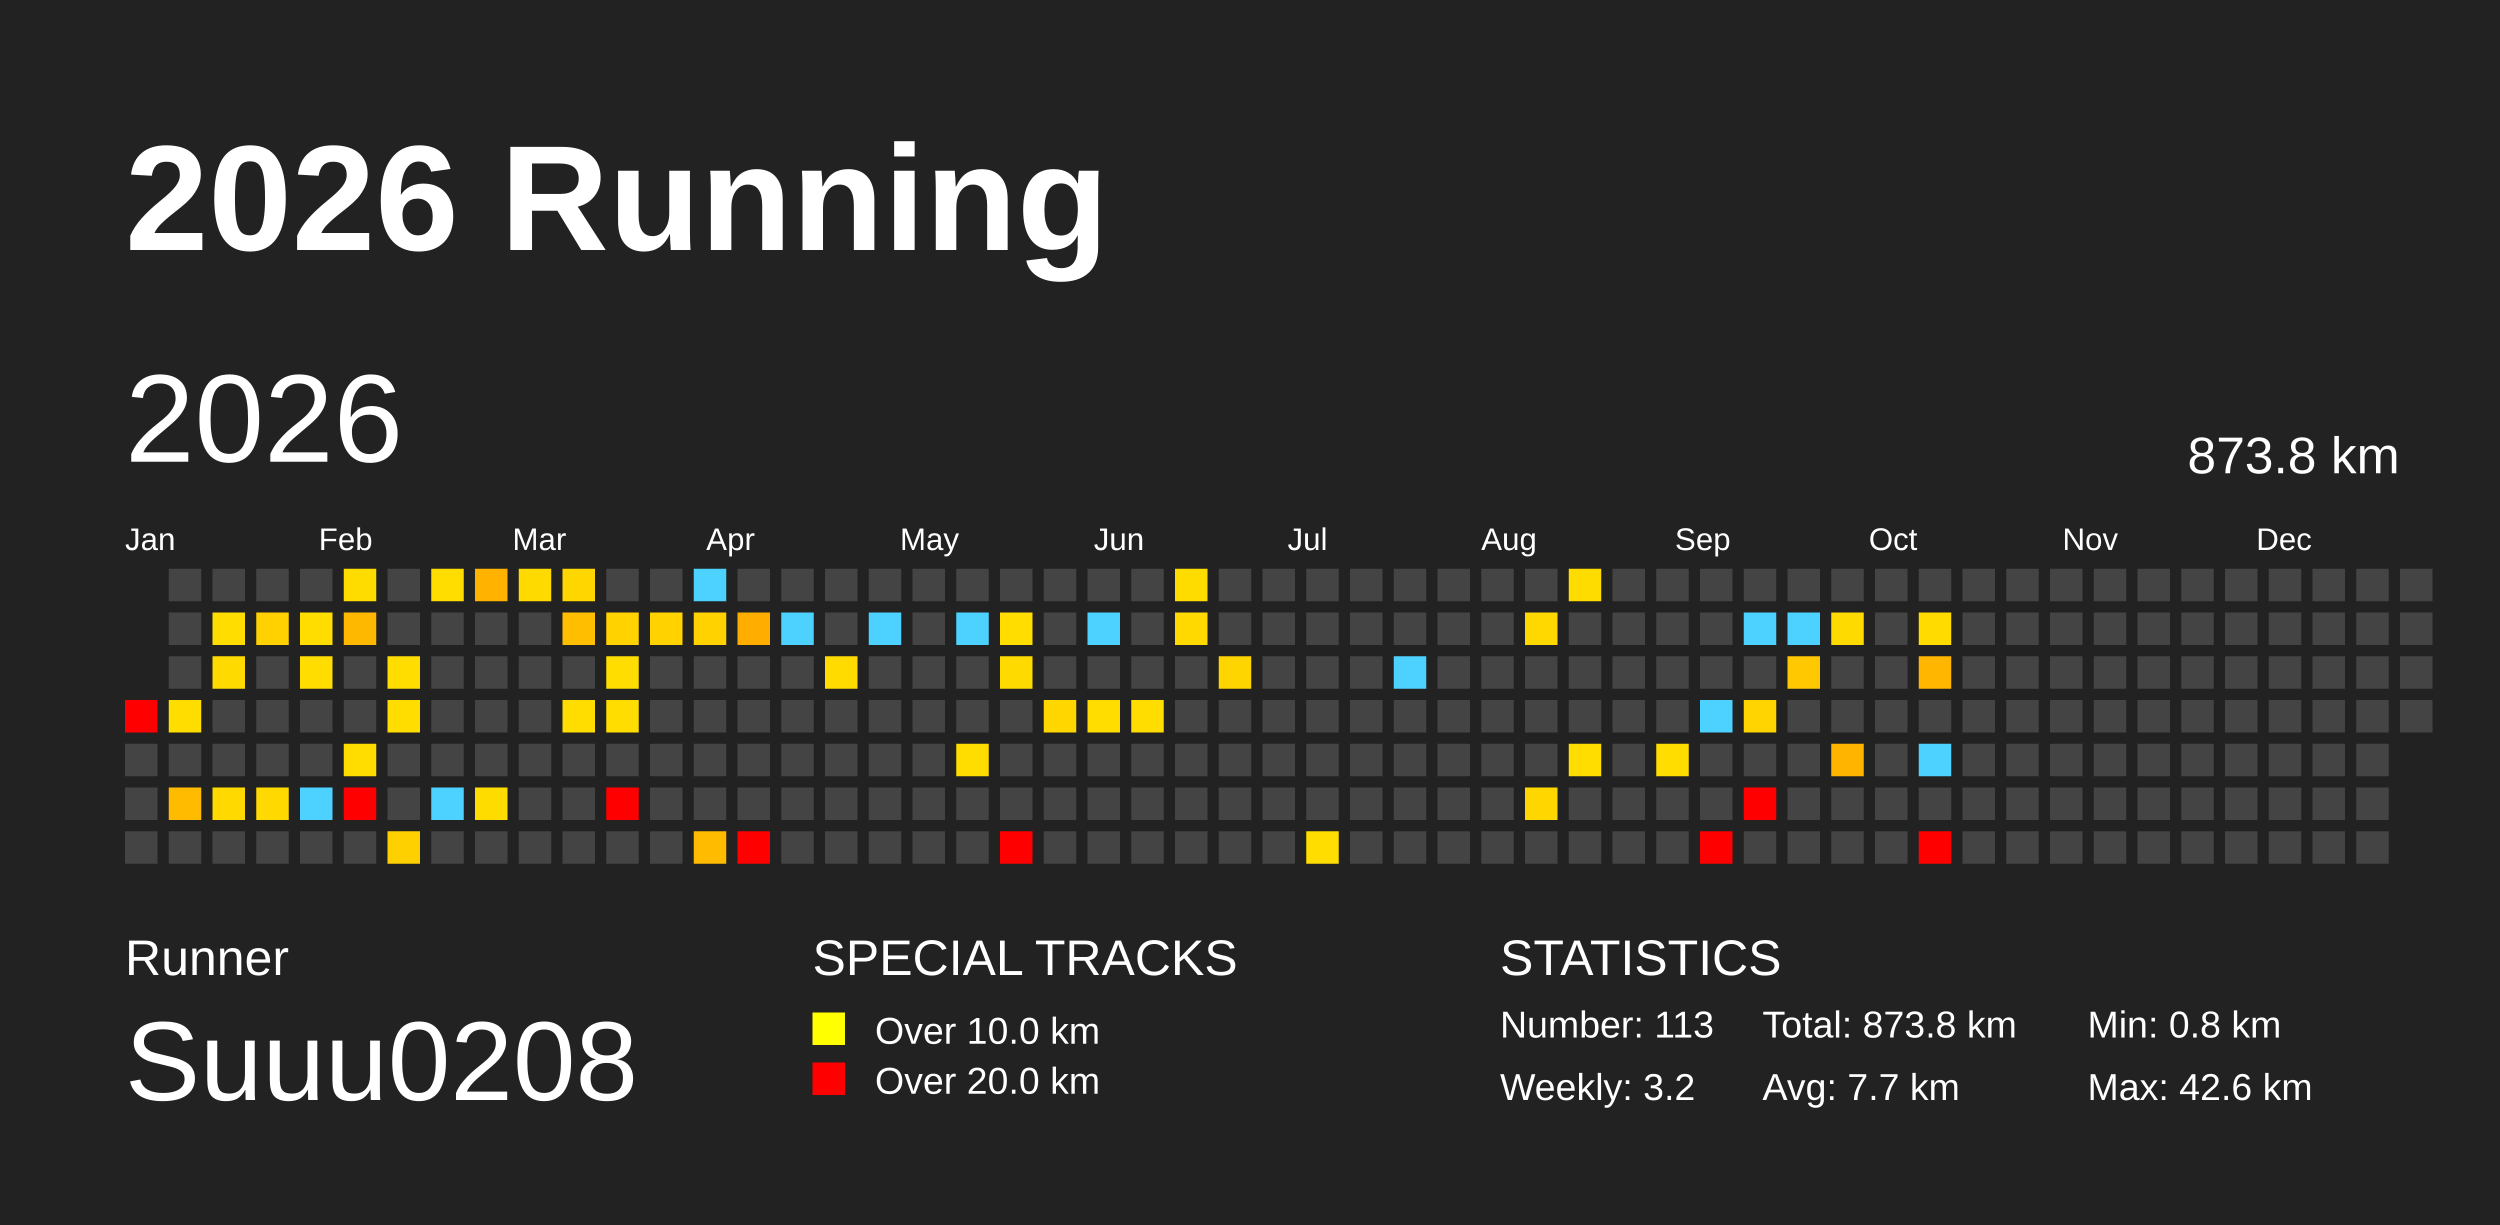
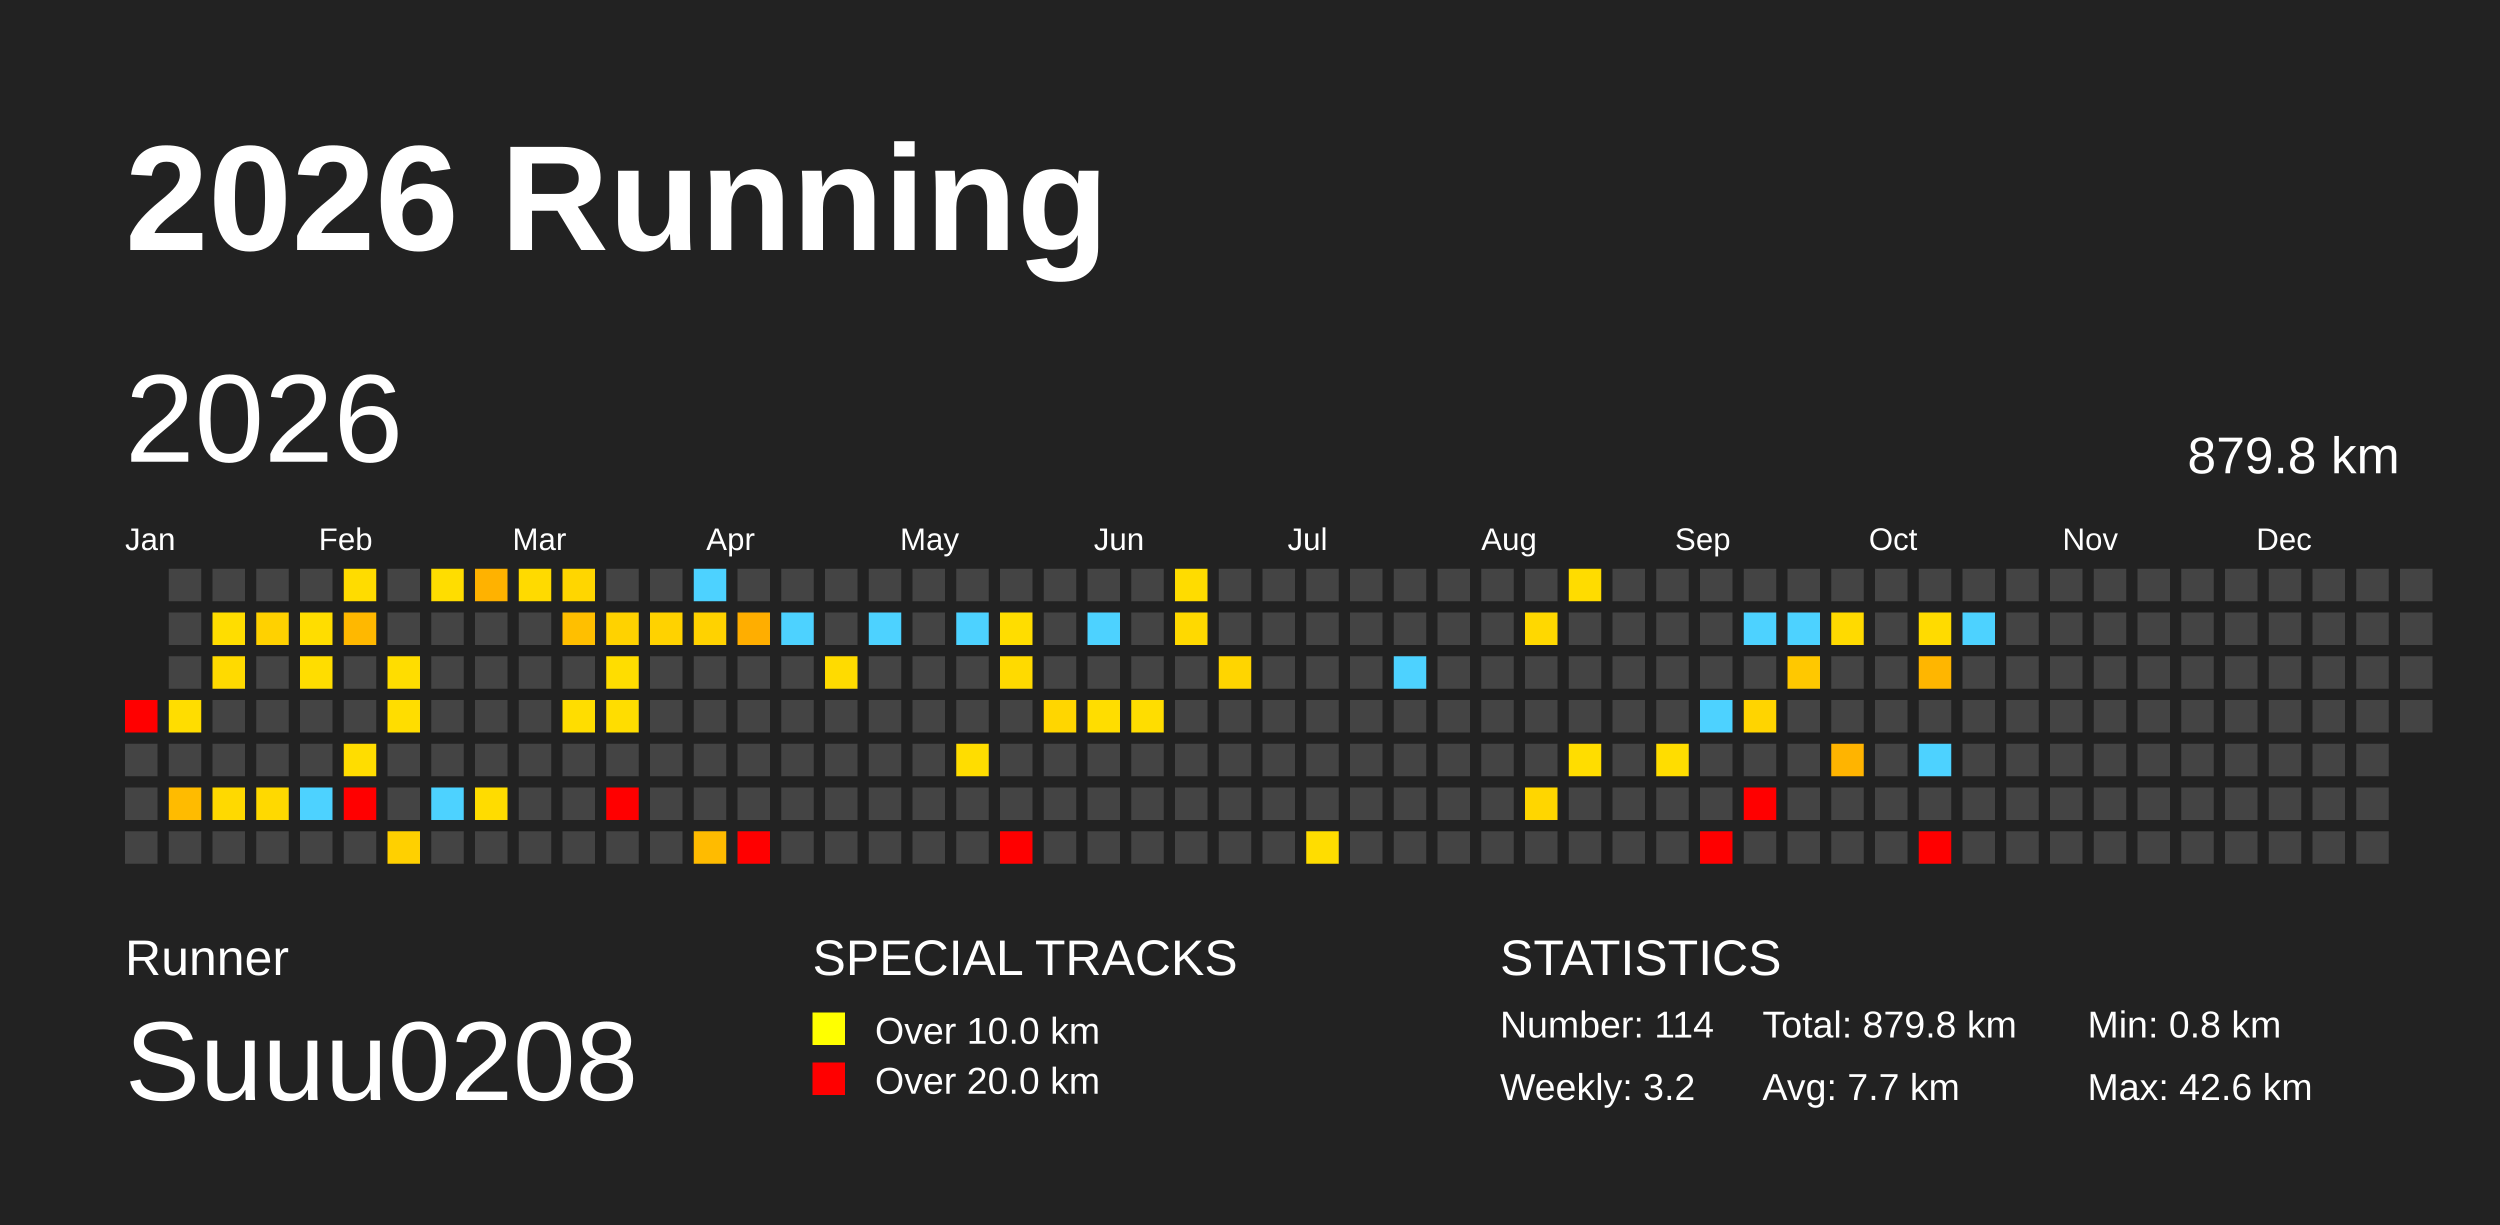
<svg xmlns="http://www.w3.org/2000/svg" baseProfile="full" height="98mm" version="1.1" viewBox="0,0,200,98" width="200mm">
  <defs />
  <rect fill="#222222" height="98" width="200" x="0" y="0" />
  <text fill="#FFFFFF" style="font-size:12px; font-family:Arial; font-weight:bold;" x="10" y="20">2026 Running</text>
  <text fill="#FFFFFF" style="font-size:4px; font-family:Arial" x="10" y="78">Runner</text>
  <text fill="#FFFFFF" style="font-size:9px; font-family:Arial" x="10" y="88">Suuu0208</text>
  <text fill="#FFFFFF" style="font-size:4px; font-family:Arial" x="65" y="78">SPECIAL TRACKS</text>
  <rect fill="yellow" height="2.6" width="2.6" x="65" y="81" />
  <text fill="#FFFFFF" style="font-size:3px; font-family:Arial" x="70" y="83.5">Over 10.0 km</text>
  <rect fill="red" height="2.6" width="2.6" x="65" y="85" />
  <text fill="#FFFFFF" style="font-size:3px; font-family:Arial" x="70" y="87.5">Over 20.0 km</text>
  <text fill="#FFFFFF" style="font-size:4px; font-family:Arial" x="120" y="78">STATISTICS</text>
-   <text fill="#FFFFFF" style="font-size:3px; font-family:Arial" x="120" y="83">Number: 113</text>
+   <text fill="#FFFFFF" style="font-size:3px; font-family:Arial" x="120" y="83">Number: 114</text>
  <text fill="#FFFFFF" style="font-size:3px; font-family:Arial" x="120" y="88">Weekly: 3.2</text>
-   <text fill="#FFFFFF" style="font-size:3px; font-family:Arial" x="141" y="83">Total: 873.8 km</text>
+   <text fill="#FFFFFF" style="font-size:3px; font-family:Arial" x="141" y="83">Total: 879.8 km</text>
  <text fill="#FFFFFF" style="font-size:3px; font-family:Arial" x="141" y="88">Avg: 7.7 km</text>
  <text fill="#FFFFFF" style="font-size:3px; font-family:Arial" x="167" y="83">Min: 0.8 km</text>
  <text fill="#FFFFFF" style="font-size:3px; font-family:Arial" x="167" y="88">Max: 42.6 km</text>
  <text dominant-baseline="hanging" fill="#FFFFFF" style="font-size:10.0px; font-family:Arial;" x="10" y="30">2026</text>
-   <text dominant-baseline="hanging" fill="#FFFFFF" style="font-size:4.125px; font-family:Arial;" x="175" y="35">873.8 km</text>
+   <text dominant-baseline="hanging" fill="#FFFFFF" style="font-size:4.125px; font-family:Arial;" x="175" y="35">879.8 km</text>
  <text fill="#FFFFFF" style="font-size:2.5px; font-family:Arial" x="10.0" y="44">Jan</text>
  <text fill="#FFFFFF" style="font-size:2.5px; font-family:Arial" x="25.5" y="44">Feb</text>
  <text fill="#FFFFFF" style="font-size:2.5px; font-family:Arial" x="41.0" y="44">Mar</text>
  <text fill="#FFFFFF" style="font-size:2.5px; font-family:Arial" x="56.5" y="44">Apr</text>
  <text fill="#FFFFFF" style="font-size:2.5px; font-family:Arial" x="72.0" y="44">May</text>
  <text fill="#FFFFFF" style="font-size:2.5px; font-family:Arial" x="87.5" y="44">Jun</text>
  <text fill="#FFFFFF" style="font-size:2.5px; font-family:Arial" x="103.0" y="44">Jul</text>
  <text fill="#FFFFFF" style="font-size:2.5px; font-family:Arial" x="118.5" y="44">Aug</text>
  <text fill="#FFFFFF" style="font-size:2.5px; font-family:Arial" x="134.0" y="44">Sep</text>
  <text fill="#FFFFFF" style="font-size:2.5px; font-family:Arial" x="149.5" y="44">Oct</text>
  <text fill="#FFFFFF" style="font-size:2.5px; font-family:Arial" x="165.0" y="44">Nov</text>
  <text fill="#FFFFFF" style="font-size:2.5px; font-family:Arial" x="180.5" y="44">Dec</text>
  <rect fill="red" height="2.6" width="2.6" x="10.0" y="56.0" />
  <rect fill="#444444" height="2.6" width="2.6" x="10.0" y="59.5" />
  <rect fill="#444444" height="2.6" width="2.6" x="10.0" y="63.0" />
  <rect fill="#444444" height="2.6" width="2.6" x="10.0" y="66.5" />
  <rect fill="#444444" height="2.6" width="2.6" x="13.5" y="45.5" />
  <rect fill="#444444" height="2.6" width="2.6" x="13.5" y="49.0" />
  <rect fill="#444444" height="2.6" width="2.6" x="13.5" y="52.5" />
  <rect fill="#ffdd00" height="2.6" width="2.6" x="13.5" y="56.0" />
  <rect fill="#444444" height="2.6" width="2.6" x="13.5" y="59.5" />
  <rect fill="#ffbb00" height="2.6" width="2.6" x="13.5" y="63.0" />
  <rect fill="#444444" height="2.6" width="2.6" x="13.5" y="66.5" />
  <rect fill="#444444" height="2.6" width="2.6" x="17.0" y="45.5" />
  <rect fill="#ffdd00" height="2.6" width="2.6" x="17.0" y="49.0" />
  <rect fill="#ffda00" height="2.6" width="2.6" x="17.0" y="52.5" />
  <rect fill="#444444" height="2.6" width="2.6" x="17.0" y="56.0" />
  <rect fill="#444444" height="2.6" width="2.6" x="17.0" y="59.5" />
  <rect fill="#ffd900" height="2.6" width="2.6" x="17.0" y="63.0" />
  <rect fill="#444444" height="2.6" width="2.6" x="17.0" y="66.5" />
  <rect fill="#444444" height="2.6" width="2.6" x="20.5" y="45.5" />
  <rect fill="#ffd100" height="2.6" width="2.6" x="20.5" y="49.0" />
  <rect fill="#444444" height="2.6" width="2.6" x="20.5" y="52.5" />
  <rect fill="#444444" height="2.6" width="2.6" x="20.5" y="56.0" />
  <rect fill="#444444" height="2.6" width="2.6" x="20.5" y="59.5" />
  <rect fill="#ffd900" height="2.6" width="2.6" x="20.5" y="63.0" />
  <rect fill="#444444" height="2.6" width="2.6" x="20.5" y="66.5" />
  <rect fill="#444444" height="2.6" width="2.6" x="24.0" y="45.5" />
  <rect fill="#ffdd00" height="2.6" width="2.6" x="24.0" y="49.0" />
  <rect fill="#ffdd00" height="2.6" width="2.6" x="24.0" y="52.5" />
  <rect fill="#444444" height="2.6" width="2.6" x="24.0" y="56.0" />
  <rect fill="#444444" height="2.6" width="2.6" x="24.0" y="59.5" />
  <rect fill="#4dd2ff" height="2.6" width="2.6" x="24.0" y="63.0" />
  <rect fill="#444444" height="2.6" width="2.6" x="24.0" y="66.5" />
  <rect fill="#ffdc00" height="2.6" width="2.6" x="27.5" y="45.5" />
  <rect fill="#ffb800" height="2.6" width="2.6" x="27.5" y="49.0" />
  <rect fill="#444444" height="2.6" width="2.6" x="27.5" y="52.5" />
  <rect fill="#444444" height="2.6" width="2.6" x="27.5" y="56.0" />
  <rect fill="#ffdd00" height="2.6" width="2.6" x="27.5" y="59.5" />
  <rect fill="red" height="2.6" width="2.6" x="27.5" y="63.0" />
  <rect fill="#444444" height="2.6" width="2.6" x="27.5" y="66.5" />
  <rect fill="#444444" height="2.6" width="2.6" x="31.0" y="45.5" />
  <rect fill="#444444" height="2.6" width="2.6" x="31.0" y="49.0" />
  <rect fill="#ffdd00" height="2.6" width="2.6" x="31.0" y="52.5" />
  <rect fill="#ffdd00" height="2.6" width="2.6" x="31.0" y="56.0" />
  <rect fill="#444444" height="2.6" width="2.6" x="31.0" y="59.5" />
  <rect fill="#444444" height="2.6" width="2.6" x="31.0" y="63.0" />
  <rect fill="#ffd000" height="2.6" width="2.6" x="31.0" y="66.5" />
  <rect fill="#ffdd00" height="2.6" width="2.6" x="34.5" y="45.5" />
  <rect fill="#444444" height="2.6" width="2.6" x="34.5" y="49.0" />
  <rect fill="#444444" height="2.6" width="2.6" x="34.5" y="52.5" />
  <rect fill="#444444" height="2.6" width="2.6" x="34.5" y="56.0" />
  <rect fill="#444444" height="2.6" width="2.6" x="34.5" y="59.5" />
  <rect fill="#4dd2ff" height="2.6" width="2.6" x="34.5" y="63.0" />
  <rect fill="#444444" height="2.6" width="2.6" x="34.5" y="66.5" />
  <rect fill="#ffb200" height="2.6" width="2.6" x="38.0" y="45.5" />
  <rect fill="#444444" height="2.6" width="2.6" x="38.0" y="49.0" />
  <rect fill="#444444" height="2.6" width="2.6" x="38.0" y="52.5" />
  <rect fill="#444444" height="2.6" width="2.6" x="38.0" y="56.0" />
  <rect fill="#444444" height="2.6" width="2.6" x="38.0" y="59.5" />
  <rect fill="#ffdc00" height="2.6" width="2.6" x="38.0" y="63.0" />
  <rect fill="#444444" height="2.6" width="2.6" x="38.0" y="66.5" />
  <rect fill="#ffda00" height="2.6" width="2.6" x="41.5" y="45.5" />
  <rect fill="#444444" height="2.6" width="2.6" x="41.5" y="49.0" />
  <rect fill="#444444" height="2.6" width="2.6" x="41.5" y="52.5" />
  <rect fill="#444444" height="2.6" width="2.6" x="41.5" y="56.0" />
  <rect fill="#444444" height="2.6" width="2.6" x="41.5" y="59.5" />
  <rect fill="#444444" height="2.6" width="2.6" x="41.5" y="63.0" />
  <rect fill="#444444" height="2.6" width="2.6" x="41.5" y="66.5" />
  <rect fill="#ffd600" height="2.6" width="2.6" x="45.0" y="45.5" />
  <rect fill="#ffbf00" height="2.6" width="2.6" x="45.0" y="49.0" />
  <rect fill="#444444" height="2.6" width="2.6" x="45.0" y="52.5" />
  <rect fill="#ffdd00" height="2.6" width="2.6" x="45.0" y="56.0" />
  <rect fill="#444444" height="2.6" width="2.6" x="45.0" y="59.5" />
  <rect fill="#444444" height="2.6" width="2.6" x="45.0" y="63.0" />
  <rect fill="#444444" height="2.6" width="2.6" x="45.0" y="66.5" />
  <rect fill="#444444" height="2.6" width="2.6" x="48.5" y="45.5" />
  <rect fill="#ffd200" height="2.6" width="2.6" x="48.5" y="49.0" />
  <rect fill="#ffdd00" height="2.6" width="2.6" x="48.5" y="52.5" />
  <rect fill="#ffdd00" height="2.6" width="2.6" x="48.5" y="56.0" />
  <rect fill="#444444" height="2.6" width="2.6" x="48.5" y="59.5" />
  <rect fill="red" height="2.6" width="2.6" x="48.5" y="63.0" />
  <rect fill="#444444" height="2.6" width="2.6" x="48.5" y="66.5" />
  <rect fill="#444444" height="2.6" width="2.6" x="52.0" y="45.5" />
  <rect fill="#ffd200" height="2.6" width="2.6" x="52.0" y="49.0" />
  <rect fill="#444444" height="2.6" width="2.6" x="52.0" y="52.5" />
  <rect fill="#444444" height="2.6" width="2.6" x="52.0" y="56.0" />
  <rect fill="#444444" height="2.6" width="2.6" x="52.0" y="59.5" />
  <rect fill="#444444" height="2.6" width="2.6" x="52.0" y="63.0" />
  <rect fill="#444444" height="2.6" width="2.6" x="52.0" y="66.5" />
  <rect fill="#4dd2ff" height="2.6" width="2.6" x="55.5" y="45.5" />
  <rect fill="#ffd200" height="2.6" width="2.6" x="55.5" y="49.0" />
  <rect fill="#444444" height="2.6" width="2.6" x="55.5" y="52.5" />
  <rect fill="#444444" height="2.6" width="2.6" x="55.5" y="56.0" />
  <rect fill="#444444" height="2.6" width="2.6" x="55.5" y="59.5" />
  <rect fill="#444444" height="2.6" width="2.6" x="55.5" y="63.0" />
  <rect fill="#ffbb00" height="2.6" width="2.6" x="55.5" y="66.5" />
  <rect fill="#444444" height="2.6" width="2.6" x="59.0" y="45.5" />
  <rect fill="#ffae00" height="2.6" width="2.6" x="59.0" y="49.0" />
  <rect fill="#444444" height="2.6" width="2.6" x="59.0" y="52.5" />
  <rect fill="#444444" height="2.6" width="2.6" x="59.0" y="56.0" />
  <rect fill="#444444" height="2.6" width="2.6" x="59.0" y="59.5" />
  <rect fill="#444444" height="2.6" width="2.6" x="59.0" y="63.0" />
  <rect fill="red" height="2.6" width="2.6" x="59.0" y="66.5" />
  <rect fill="#444444" height="2.6" width="2.6" x="62.5" y="45.5" />
  <rect fill="#4dd2ff" height="2.6" width="2.6" x="62.5" y="49.0" />
  <rect fill="#444444" height="2.6" width="2.6" x="62.5" y="52.5" />
  <rect fill="#444444" height="2.6" width="2.6" x="62.5" y="56.0" />
  <rect fill="#444444" height="2.6" width="2.6" x="62.5" y="59.5" />
  <rect fill="#444444" height="2.6" width="2.6" x="62.5" y="63.0" />
  <rect fill="#444444" height="2.6" width="2.6" x="62.5" y="66.5" />
  <rect fill="#444444" height="2.6" width="2.6" x="66.0" y="45.5" />
  <rect fill="#444444" height="2.6" width="2.6" x="66.0" y="49.0" />
  <rect fill="#ffdb00" height="2.6" width="2.6" x="66.0" y="52.5" />
  <rect fill="#444444" height="2.6" width="2.6" x="66.0" y="56.0" />
  <rect fill="#444444" height="2.6" width="2.6" x="66.0" y="59.5" />
  <rect fill="#444444" height="2.6" width="2.6" x="66.0" y="63.0" />
  <rect fill="#444444" height="2.6" width="2.6" x="66.0" y="66.5" />
  <rect fill="#444444" height="2.6" width="2.6" x="69.5" y="45.5" />
  <rect fill="#4dd2ff" height="2.6" width="2.6" x="69.5" y="49.0" />
  <rect fill="#444444" height="2.6" width="2.6" x="69.5" y="52.5" />
  <rect fill="#444444" height="2.6" width="2.6" x="69.5" y="56.0" />
  <rect fill="#444444" height="2.6" width="2.6" x="69.5" y="59.5" />
  <rect fill="#444444" height="2.6" width="2.6" x="69.5" y="63.0" />
  <rect fill="#444444" height="2.6" width="2.6" x="69.5" y="66.5" />
  <rect fill="#444444" height="2.6" width="2.6" x="73.0" y="45.5" />
  <rect fill="#444444" height="2.6" width="2.6" x="73.0" y="49.0" />
  <rect fill="#444444" height="2.6" width="2.6" x="73.0" y="52.5" />
  <rect fill="#444444" height="2.6" width="2.6" x="73.0" y="56.0" />
  <rect fill="#444444" height="2.6" width="2.6" x="73.0" y="59.5" />
  <rect fill="#444444" height="2.6" width="2.6" x="73.0" y="63.0" />
  <rect fill="#444444" height="2.6" width="2.6" x="73.0" y="66.5" />
  <rect fill="#444444" height="2.6" width="2.6" x="76.5" y="45.5" />
  <rect fill="#4dd2ff" height="2.6" width="2.6" x="76.5" y="49.0" />
  <rect fill="#444444" height="2.6" width="2.6" x="76.5" y="52.5" />
  <rect fill="#444444" height="2.6" width="2.6" x="76.5" y="56.0" />
  <rect fill="#ffdd00" height="2.6" width="2.6" x="76.5" y="59.5" />
  <rect fill="#444444" height="2.6" width="2.6" x="76.5" y="63.0" />
  <rect fill="#444444" height="2.6" width="2.6" x="76.5" y="66.5" />
  <rect fill="#444444" height="2.6" width="2.6" x="80.0" y="45.5" />
  <rect fill="#ffdd00" height="2.6" width="2.6" x="80.0" y="49.0" />
  <rect fill="#ffda00" height="2.6" width="2.6" x="80.0" y="52.5" />
  <rect fill="#444444" height="2.6" width="2.6" x="80.0" y="56.0" />
  <rect fill="#444444" height="2.6" width="2.6" x="80.0" y="59.5" />
  <rect fill="#444444" height="2.6" width="2.6" x="80.0" y="63.0" />
  <rect fill="red" height="2.6" width="2.6" x="80.0" y="66.5" />
  <rect fill="#444444" height="2.6" width="2.6" x="83.5" y="45.5" />
  <rect fill="#444444" height="2.6" width="2.6" x="83.5" y="49.0" />
  <rect fill="#444444" height="2.6" width="2.6" x="83.5" y="52.5" />
  <rect fill="#ffd600" height="2.6" width="2.6" x="83.5" y="56.0" />
  <rect fill="#444444" height="2.6" width="2.6" x="83.5" y="59.5" />
  <rect fill="#444444" height="2.6" width="2.6" x="83.5" y="63.0" />
  <rect fill="#444444" height="2.6" width="2.6" x="83.5" y="66.5" />
  <rect fill="#444444" height="2.6" width="2.6" x="87.0" y="45.5" />
  <rect fill="#4dd2ff" height="2.6" width="2.6" x="87.0" y="49.0" />
  <rect fill="#444444" height="2.6" width="2.6" x="87.0" y="52.5" />
  <rect fill="#ffdd00" height="2.6" width="2.6" x="87.0" y="56.0" />
  <rect fill="#444444" height="2.6" width="2.6" x="87.0" y="59.5" />
  <rect fill="#444444" height="2.6" width="2.6" x="87.0" y="63.0" />
  <rect fill="#444444" height="2.6" width="2.6" x="87.0" y="66.5" />
  <rect fill="#444444" height="2.6" width="2.6" x="90.5" y="45.5" />
  <rect fill="#444444" height="2.6" width="2.6" x="90.5" y="49.0" />
  <rect fill="#444444" height="2.6" width="2.6" x="90.5" y="52.5" />
  <rect fill="#ffdd00" height="2.6" width="2.6" x="90.5" y="56.0" />
  <rect fill="#444444" height="2.6" width="2.6" x="90.5" y="59.5" />
  <rect fill="#444444" height="2.6" width="2.6" x="90.5" y="63.0" />
  <rect fill="#444444" height="2.6" width="2.6" x="90.5" y="66.5" />
  <rect fill="#ffdc00" height="2.6" width="2.6" x="94.0" y="45.5" />
  <rect fill="#ffd900" height="2.6" width="2.6" x="94.0" y="49.0" />
  <rect fill="#444444" height="2.6" width="2.6" x="94.0" y="52.5" />
  <rect fill="#444444" height="2.6" width="2.6" x="94.0" y="56.0" />
  <rect fill="#444444" height="2.6" width="2.6" x="94.0" y="59.5" />
  <rect fill="#444444" height="2.6" width="2.6" x="94.0" y="63.0" />
  <rect fill="#444444" height="2.6" width="2.6" x="94.0" y="66.5" />
  <rect fill="#444444" height="2.6" width="2.6" x="97.5" y="45.5" />
  <rect fill="#444444" height="2.6" width="2.6" x="97.5" y="49.0" />
  <rect fill="#ffd500" height="2.6" width="2.6" x="97.5" y="52.5" />
  <rect fill="#444444" height="2.6" width="2.6" x="97.5" y="56.0" />
  <rect fill="#444444" height="2.6" width="2.6" x="97.5" y="59.5" />
  <rect fill="#444444" height="2.6" width="2.6" x="97.5" y="63.0" />
  <rect fill="#444444" height="2.6" width="2.6" x="97.5" y="66.5" />
  <rect fill="#444444" height="2.6" width="2.6" x="101.0" y="45.5" />
  <rect fill="#444444" height="2.6" width="2.6" x="101.0" y="49.0" />
  <rect fill="#444444" height="2.6" width="2.6" x="101.0" y="52.5" />
  <rect fill="#444444" height="2.6" width="2.6" x="101.0" y="56.0" />
  <rect fill="#444444" height="2.6" width="2.6" x="101.0" y="59.5" />
  <rect fill="#444444" height="2.6" width="2.6" x="101.0" y="63.0" />
  <rect fill="#444444" height="2.6" width="2.6" x="101.0" y="66.5" />
  <rect fill="#444444" height="2.6" width="2.6" x="104.5" y="45.5" />
  <rect fill="#444444" height="2.6" width="2.6" x="104.5" y="49.0" />
  <rect fill="#444444" height="2.6" width="2.6" x="104.5" y="52.5" />
  <rect fill="#444444" height="2.6" width="2.6" x="104.5" y="56.0" />
  <rect fill="#444444" height="2.6" width="2.6" x="104.5" y="59.5" />
  <rect fill="#444444" height="2.6" width="2.6" x="104.5" y="63.0" />
  <rect fill="#ffdd00" height="2.6" width="2.6" x="104.5" y="66.5" />
  <rect fill="#444444" height="2.6" width="2.6" x="108.0" y="45.5" />
  <rect fill="#444444" height="2.6" width="2.6" x="108.0" y="49.0" />
  <rect fill="#444444" height="2.6" width="2.6" x="108.0" y="52.5" />
  <rect fill="#444444" height="2.6" width="2.6" x="108.0" y="56.0" />
  <rect fill="#444444" height="2.6" width="2.6" x="108.0" y="59.5" />
  <rect fill="#444444" height="2.6" width="2.6" x="108.0" y="63.0" />
  <rect fill="#444444" height="2.6" width="2.6" x="108.0" y="66.5" />
  <rect fill="#444444" height="2.6" width="2.6" x="111.5" y="45.5" />
  <rect fill="#444444" height="2.6" width="2.6" x="111.5" y="49.0" />
  <rect fill="#4dd2ff" height="2.6" width="2.6" x="111.5" y="52.5" />
  <rect fill="#444444" height="2.6" width="2.6" x="111.5" y="56.0" />
  <rect fill="#444444" height="2.6" width="2.6" x="111.5" y="59.5" />
  <rect fill="#444444" height="2.6" width="2.6" x="111.5" y="63.0" />
  <rect fill="#444444" height="2.6" width="2.6" x="111.5" y="66.5" />
  <rect fill="#444444" height="2.6" width="2.6" x="115.0" y="45.5" />
  <rect fill="#444444" height="2.6" width="2.6" x="115.0" y="49.0" />
  <rect fill="#444444" height="2.6" width="2.6" x="115.0" y="52.5" />
  <rect fill="#444444" height="2.6" width="2.6" x="115.0" y="56.0" />
  <rect fill="#444444" height="2.6" width="2.6" x="115.0" y="59.5" />
  <rect fill="#444444" height="2.6" width="2.6" x="115.0" y="63.0" />
  <rect fill="#444444" height="2.6" width="2.6" x="115.0" y="66.5" />
  <rect fill="#444444" height="2.6" width="2.6" x="118.5" y="45.5" />
  <rect fill="#444444" height="2.6" width="2.6" x="118.5" y="49.0" />
  <rect fill="#444444" height="2.6" width="2.6" x="118.5" y="52.5" />
  <rect fill="#444444" height="2.6" width="2.6" x="118.5" y="56.0" />
  <rect fill="#444444" height="2.6" width="2.6" x="118.5" y="59.5" />
  <rect fill="#444444" height="2.6" width="2.6" x="118.5" y="63.0" />
  <rect fill="#444444" height="2.6" width="2.6" x="118.5" y="66.5" />
  <rect fill="#444444" height="2.6" width="2.6" x="122.0" y="45.5" />
  <rect fill="#ffd800" height="2.6" width="2.6" x="122.0" y="49.0" />
  <rect fill="#444444" height="2.6" width="2.6" x="122.0" y="52.5" />
  <rect fill="#444444" height="2.6" width="2.6" x="122.0" y="56.0" />
  <rect fill="#444444" height="2.6" width="2.6" x="122.0" y="59.5" />
  <rect fill="#ffd600" height="2.6" width="2.6" x="122.0" y="63.0" />
  <rect fill="#444444" height="2.6" width="2.6" x="122.0" y="66.5" />
  <rect fill="#ffdc00" height="2.6" width="2.6" x="125.5" y="45.5" />
  <rect fill="#444444" height="2.6" width="2.6" x="125.5" y="49.0" />
  <rect fill="#444444" height="2.6" width="2.6" x="125.5" y="52.5" />
  <rect fill="#444444" height="2.6" width="2.6" x="125.5" y="56.0" />
  <rect fill="#ffdd00" height="2.6" width="2.6" x="125.5" y="59.5" />
  <rect fill="#444444" height="2.6" width="2.6" x="125.5" y="63.0" />
  <rect fill="#444444" height="2.6" width="2.6" x="125.5" y="66.5" />
  <rect fill="#444444" height="2.6" width="2.6" x="129.0" y="45.5" />
  <rect fill="#444444" height="2.6" width="2.6" x="129.0" y="49.0" />
  <rect fill="#444444" height="2.6" width="2.6" x="129.0" y="52.5" />
  <rect fill="#444444" height="2.6" width="2.6" x="129.0" y="56.0" />
  <rect fill="#444444" height="2.6" width="2.6" x="129.0" y="59.5" />
  <rect fill="#444444" height="2.6" width="2.6" x="129.0" y="63.0" />
  <rect fill="#444444" height="2.6" width="2.6" x="129.0" y="66.5" />
  <rect fill="#444444" height="2.6" width="2.6" x="132.5" y="45.5" />
  <rect fill="#444444" height="2.6" width="2.6" x="132.5" y="49.0" />
  <rect fill="#444444" height="2.6" width="2.6" x="132.5" y="52.5" />
  <rect fill="#444444" height="2.6" width="2.6" x="132.5" y="56.0" />
  <rect fill="#ffdd00" height="2.6" width="2.6" x="132.5" y="59.5" />
  <rect fill="#444444" height="2.6" width="2.6" x="132.5" y="63.0" />
  <rect fill="#444444" height="2.6" width="2.6" x="132.5" y="66.5" />
  <rect fill="#444444" height="2.6" width="2.6" x="136.0" y="45.5" />
  <rect fill="#444444" height="2.6" width="2.6" x="136.0" y="49.0" />
  <rect fill="#444444" height="2.6" width="2.6" x="136.0" y="52.5" />
  <rect fill="#4dd2ff" height="2.6" width="2.6" x="136.0" y="56.0" />
  <rect fill="#444444" height="2.6" width="2.6" x="136.0" y="59.5" />
  <rect fill="#444444" height="2.6" width="2.6" x="136.0" y="63.0" />
  <rect fill="red" height="2.6" width="2.6" x="136.0" y="66.5" />
  <rect fill="#444444" height="2.6" width="2.6" x="139.5" y="45.5" />
  <rect fill="#4dd2ff" height="2.6" width="2.6" x="139.5" y="49.0" />
  <rect fill="#444444" height="2.6" width="2.6" x="139.5" y="52.5" />
  <rect fill="#ffd400" height="2.6" width="2.6" x="139.5" y="56.0" />
  <rect fill="#444444" height="2.6" width="2.6" x="139.5" y="59.5" />
  <rect fill="red" height="2.6" width="2.6" x="139.5" y="63.0" />
  <rect fill="#444444" height="2.6" width="2.6" x="139.5" y="66.5" />
  <rect fill="#444444" height="2.6" width="2.6" x="143.0" y="45.5" />
  <rect fill="#4dd2ff" height="2.6" width="2.6" x="143.0" y="49.0" />
  <rect fill="#ffc800" height="2.6" width="2.6" x="143.0" y="52.5" />
  <rect fill="#444444" height="2.6" width="2.6" x="143.0" y="56.0" />
  <rect fill="#444444" height="2.6" width="2.6" x="143.0" y="59.5" />
  <rect fill="#444444" height="2.6" width="2.6" x="143.0" y="63.0" />
  <rect fill="#444444" height="2.6" width="2.6" x="143.0" y="66.5" />
  <rect fill="#444444" height="2.6" width="2.6" x="146.5" y="45.5" />
  <rect fill="#ffda00" height="2.6" width="2.6" x="146.5" y="49.0" />
  <rect fill="#444444" height="2.6" width="2.6" x="146.5" y="52.5" />
  <rect fill="#444444" height="2.6" width="2.6" x="146.5" y="56.0" />
  <rect fill="#ffb400" height="2.6" width="2.6" x="146.5" y="59.5" />
  <rect fill="#444444" height="2.6" width="2.6" x="146.5" y="63.0" />
  <rect fill="#444444" height="2.6" width="2.6" x="146.5" y="66.5" />
  <rect fill="#444444" height="2.6" width="2.6" x="150.0" y="45.5" />
  <rect fill="#444444" height="2.6" width="2.6" x="150.0" y="49.0" />
  <rect fill="#444444" height="2.6" width="2.6" x="150.0" y="52.5" />
  <rect fill="#444444" height="2.6" width="2.6" x="150.0" y="56.0" />
  <rect fill="#444444" height="2.6" width="2.6" x="150.0" y="59.5" />
  <rect fill="#444444" height="2.6" width="2.6" x="150.0" y="63.0" />
  <rect fill="#444444" height="2.6" width="2.6" x="150.0" y="66.5" />
  <rect fill="#444444" height="2.6" width="2.6" x="153.5" y="45.5" />
  <rect fill="#ffdb00" height="2.6" width="2.6" x="153.5" y="49.0" />
  <rect fill="#ffb600" height="2.6" width="2.6" x="153.5" y="52.5" />
  <rect fill="#444444" height="2.6" width="2.6" x="153.5" y="56.0" />
  <rect fill="#4dd2ff" height="2.6" width="2.6" x="153.5" y="59.5" />
  <rect fill="#444444" height="2.6" width="2.6" x="153.5" y="63.0" />
  <rect fill="red" height="2.6" width="2.6" x="153.5" y="66.5" />
  <rect fill="#444444" height="2.6" width="2.6" x="157.0" y="45.5" />
-   <rect fill="#444444" height="2.6" width="2.6" x="157.0" y="49.0" />
+   <rect fill="#4dd2ff" height="2.6" width="2.6" x="157.0" y="49.0" />
  <rect fill="#444444" height="2.6" width="2.6" x="157.0" y="52.5" />
  <rect fill="#444444" height="2.6" width="2.6" x="157.0" y="56.0" />
  <rect fill="#444444" height="2.6" width="2.6" x="157.0" y="59.5" />
  <rect fill="#444444" height="2.6" width="2.6" x="157.0" y="63.0" />
  <rect fill="#444444" height="2.6" width="2.6" x="157.0" y="66.5" />
  <rect fill="#444444" height="2.6" width="2.6" x="160.5" y="45.5" />
  <rect fill="#444444" height="2.6" width="2.6" x="160.5" y="49.0" />
  <rect fill="#444444" height="2.6" width="2.6" x="160.5" y="52.5" />
  <rect fill="#444444" height="2.6" width="2.6" x="160.5" y="56.0" />
  <rect fill="#444444" height="2.6" width="2.6" x="160.5" y="59.5" />
  <rect fill="#444444" height="2.6" width="2.6" x="160.5" y="63.0" />
  <rect fill="#444444" height="2.6" width="2.6" x="160.5" y="66.5" />
  <rect fill="#444444" height="2.6" width="2.6" x="164.0" y="45.5" />
  <rect fill="#444444" height="2.6" width="2.6" x="164.0" y="49.0" />
  <rect fill="#444444" height="2.6" width="2.6" x="164.0" y="52.5" />
  <rect fill="#444444" height="2.6" width="2.6" x="164.0" y="56.0" />
  <rect fill="#444444" height="2.6" width="2.6" x="164.0" y="59.5" />
  <rect fill="#444444" height="2.6" width="2.6" x="164.0" y="63.0" />
  <rect fill="#444444" height="2.6" width="2.6" x="164.0" y="66.5" />
  <rect fill="#444444" height="2.6" width="2.6" x="167.5" y="45.5" />
  <rect fill="#444444" height="2.6" width="2.6" x="167.5" y="49.0" />
  <rect fill="#444444" height="2.6" width="2.6" x="167.5" y="52.5" />
  <rect fill="#444444" height="2.6" width="2.6" x="167.5" y="56.0" />
  <rect fill="#444444" height="2.6" width="2.6" x="167.5" y="59.5" />
  <rect fill="#444444" height="2.6" width="2.6" x="167.5" y="63.0" />
  <rect fill="#444444" height="2.6" width="2.6" x="167.5" y="66.5" />
  <rect fill="#444444" height="2.6" width="2.6" x="171.0" y="45.5" />
  <rect fill="#444444" height="2.6" width="2.6" x="171.0" y="49.0" />
  <rect fill="#444444" height="2.6" width="2.6" x="171.0" y="52.5" />
  <rect fill="#444444" height="2.6" width="2.6" x="171.0" y="56.0" />
  <rect fill="#444444" height="2.6" width="2.6" x="171.0" y="59.5" />
  <rect fill="#444444" height="2.6" width="2.6" x="171.0" y="63.0" />
  <rect fill="#444444" height="2.6" width="2.6" x="171.0" y="66.5" />
  <rect fill="#444444" height="2.6" width="2.6" x="174.5" y="45.5" />
  <rect fill="#444444" height="2.6" width="2.6" x="174.5" y="49.0" />
  <rect fill="#444444" height="2.6" width="2.6" x="174.5" y="52.5" />
  <rect fill="#444444" height="2.6" width="2.6" x="174.5" y="56.0" />
  <rect fill="#444444" height="2.6" width="2.6" x="174.5" y="59.5" />
  <rect fill="#444444" height="2.6" width="2.6" x="174.5" y="63.0" />
  <rect fill="#444444" height="2.6" width="2.6" x="174.5" y="66.5" />
  <rect fill="#444444" height="2.6" width="2.6" x="178.0" y="45.5" />
  <rect fill="#444444" height="2.6" width="2.6" x="178.0" y="49.0" />
  <rect fill="#444444" height="2.6" width="2.6" x="178.0" y="52.5" />
  <rect fill="#444444" height="2.6" width="2.6" x="178.0" y="56.0" />
  <rect fill="#444444" height="2.6" width="2.6" x="178.0" y="59.5" />
  <rect fill="#444444" height="2.6" width="2.6" x="178.0" y="63.0" />
  <rect fill="#444444" height="2.6" width="2.6" x="178.0" y="66.5" />
  <rect fill="#444444" height="2.6" width="2.6" x="181.5" y="45.5" />
  <rect fill="#444444" height="2.6" width="2.6" x="181.5" y="49.0" />
  <rect fill="#444444" height="2.6" width="2.6" x="181.5" y="52.5" />
  <rect fill="#444444" height="2.6" width="2.6" x="181.5" y="56.0" />
  <rect fill="#444444" height="2.6" width="2.6" x="181.5" y="59.5" />
  <rect fill="#444444" height="2.6" width="2.6" x="181.5" y="63.0" />
  <rect fill="#444444" height="2.6" width="2.6" x="181.5" y="66.5" />
  <rect fill="#444444" height="2.6" width="2.6" x="185.0" y="45.5" />
  <rect fill="#444444" height="2.6" width="2.6" x="185.0" y="49.0" />
  <rect fill="#444444" height="2.6" width="2.6" x="185.0" y="52.5" />
  <rect fill="#444444" height="2.6" width="2.6" x="185.0" y="56.0" />
  <rect fill="#444444" height="2.6" width="2.6" x="185.0" y="59.5" />
  <rect fill="#444444" height="2.6" width="2.6" x="185.0" y="63.0" />
  <rect fill="#444444" height="2.6" width="2.6" x="185.0" y="66.5" />
  <rect fill="#444444" height="2.6" width="2.6" x="188.5" y="45.5" />
  <rect fill="#444444" height="2.6" width="2.6" x="188.5" y="49.0" />
  <rect fill="#444444" height="2.6" width="2.6" x="188.5" y="52.5" />
  <rect fill="#444444" height="2.6" width="2.6" x="188.5" y="56.0" />
  <rect fill="#444444" height="2.6" width="2.6" x="188.5" y="59.5" />
  <rect fill="#444444" height="2.6" width="2.6" x="188.5" y="63.0" />
  <rect fill="#444444" height="2.6" width="2.6" x="188.5" y="66.5" />
  <rect fill="#444444" height="2.6" width="2.6" x="192.0" y="45.5" />
  <rect fill="#444444" height="2.6" width="2.6" x="192.0" y="49.0" />
  <rect fill="#444444" height="2.6" width="2.6" x="192.0" y="52.5" />
  <rect fill="#444444" height="2.6" width="2.6" x="192.0" y="56.0" />
</svg>
